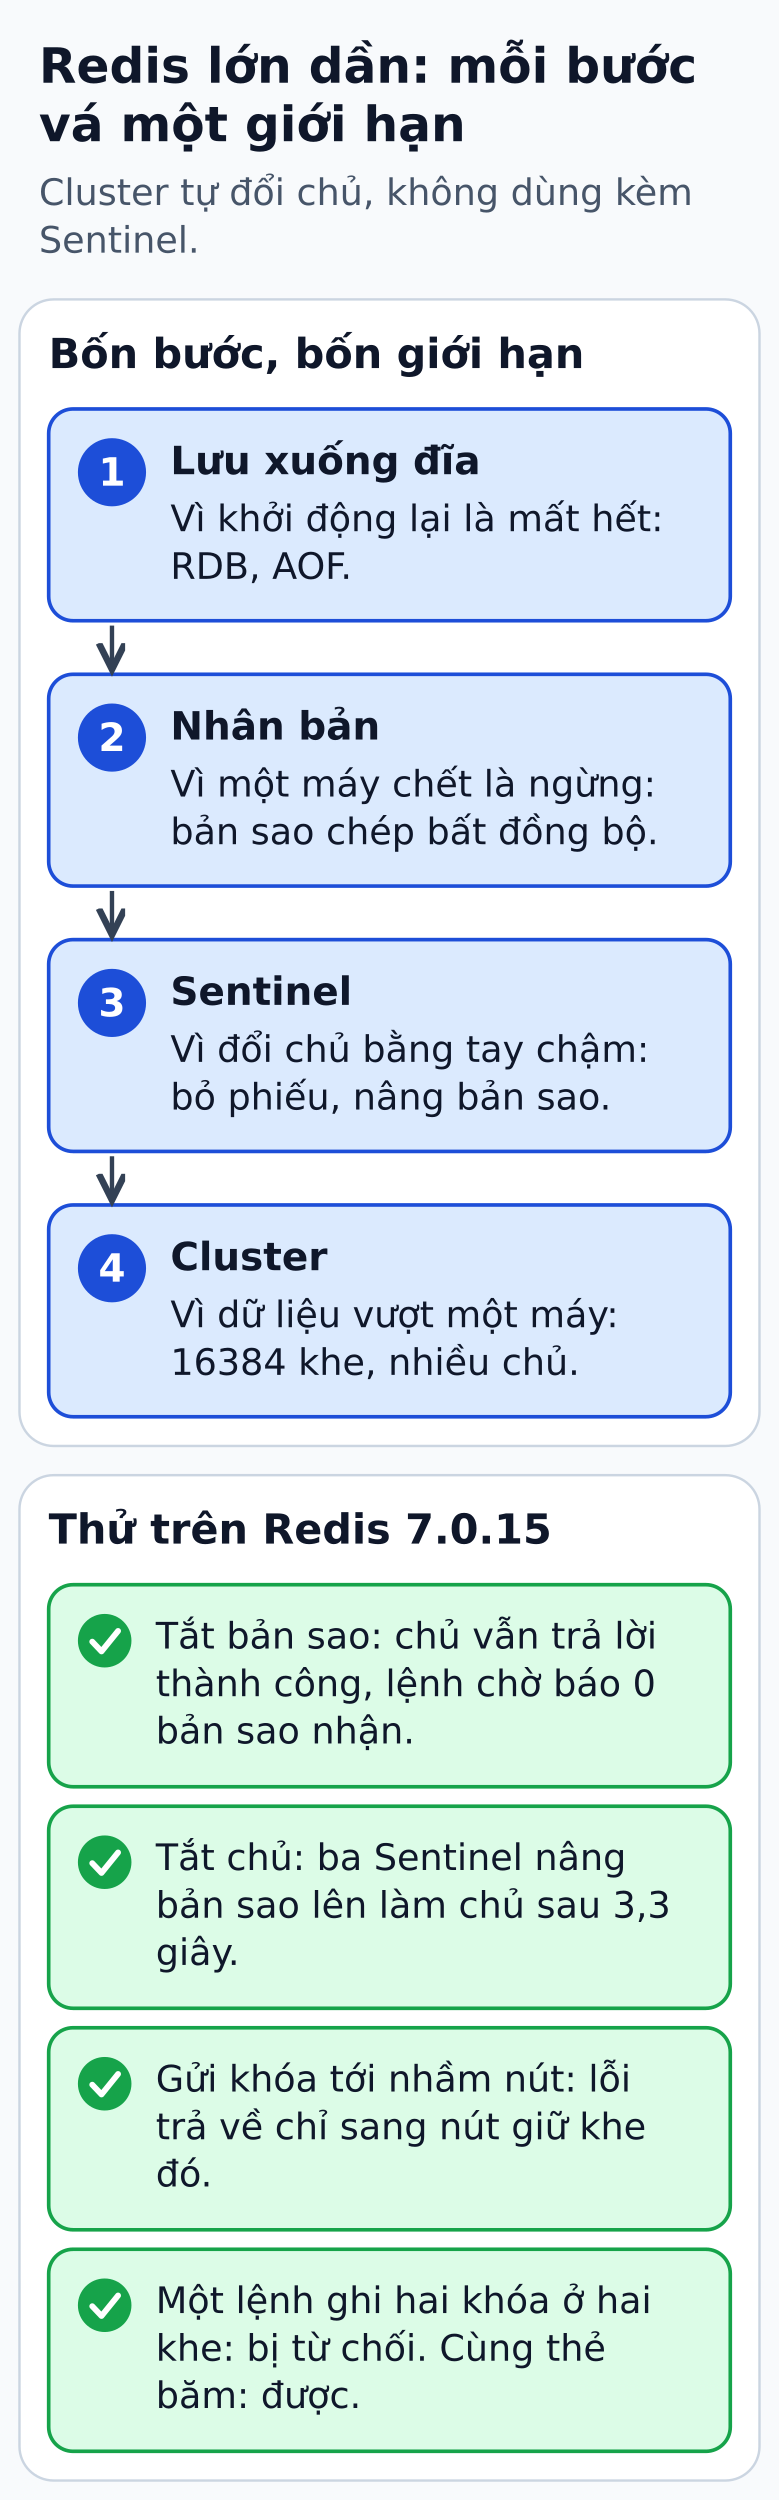
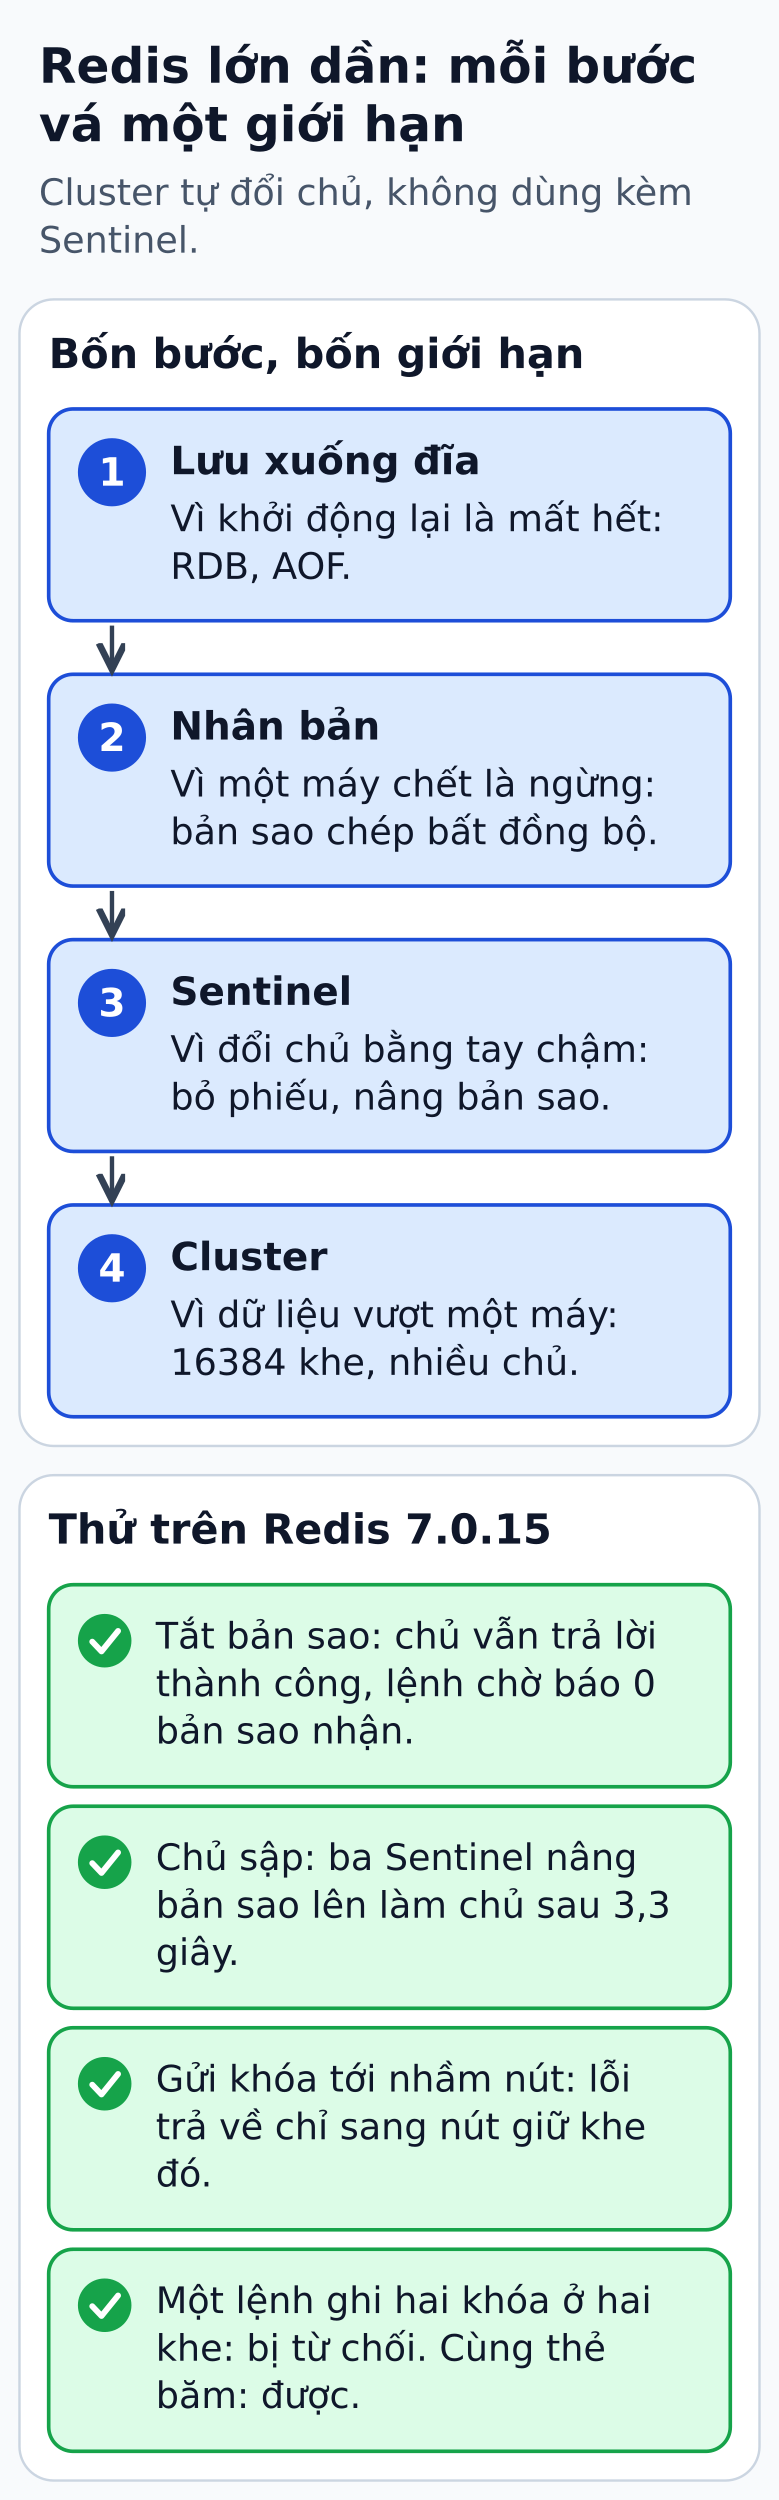
<svg xmlns="http://www.w3.org/2000/svg" width="320" height="1027" viewBox="0 0 320 1027" role="img" aria-labelledby="title desc">
  <defs>
    <marker id="arrow" markerWidth="8" markerHeight="8" refX="6" refY="3" orient="auto">
      <path d="M0,0 L6,3 L0,6" fill="none" stroke="#334155" stroke-width="1.5" />
    </marker>
  </defs>
  <rect width="320" height="1027" fill="#f8fafc" />
  <g font-family="DejaVu Sans, Arial, sans-serif" fill="#0f172a">
    <text x="16" y="34" font-size="20" fill="#0f172a" font-weight="bold" text-anchor="start">Redis lớn dần: mỗi bước</text>
    <text x="16" y="58" font-size="20" fill="#0f172a" font-weight="bold" text-anchor="start">vá một giới hạn</text>
    <text x="16" y="84.2" font-size="15" fill="#475569" font-weight="normal" text-anchor="start">Cluster tự đổi chủ, không dùng kèm</text>
    <text x="16" y="103.8" font-size="15" fill="#475569" font-weight="normal" text-anchor="start">Sentinel.</text>
    <rect x="8" y="123" width="304" height="471" rx="14" fill="#ffffff" stroke="#cbd5e1" stroke-width="1" />
    <text x="20" y="151.2" font-size="17" fill="#0f172a" font-weight="bold" text-anchor="start">Bốn bước, bốn giới hạn</text>
    <rect x="20" y="168" width="280" height="87" rx="10" fill="#dbeafe" stroke="#1d4ed8" stroke-width="1.5" />
    <circle cx="46" cy="194" r="14" fill="#1d4ed8" />
    <text x="46" y="199.5" font-size="16" fill="#ffffff" font-weight="bold" text-anchor="middle">1</text>
    <text x="70" y="194.8" font-size="16" fill="#0f172a" font-weight="bold" text-anchor="start">Lưu xuống đĩa</text>
    <text x="70" y="218.2" font-size="15" fill="#0f172a" font-weight="normal" text-anchor="start">Vì khởi động lại là mất hết:</text>
    <text x="70" y="237.8" font-size="15" fill="#0f172a" font-weight="normal" text-anchor="start">RDB, AOF.</text>
    <rect x="20" y="277" width="280" height="87" rx="10" fill="#dbeafe" stroke="#1d4ed8" stroke-width="1.5" />
    <circle cx="46" cy="303" r="14" fill="#1d4ed8" />
    <text x="46" y="308.5" font-size="16" fill="#ffffff" font-weight="bold" text-anchor="middle">2</text>
    <text x="70" y="303.8" font-size="16" fill="#0f172a" font-weight="bold" text-anchor="start">Nhân bản</text>
    <text x="70" y="327.2" font-size="15" fill="#0f172a" font-weight="normal" text-anchor="start">Vì một máy chết là ngừng:</text>
    <text x="70" y="346.8" font-size="15" fill="#0f172a" font-weight="normal" text-anchor="start">bản sao chép bất đồng bộ.</text>
    <polyline points="46,257 46,275" fill="none" stroke="#334155" stroke-width="1.8" stroke-linejoin="round" marker-end="url(#arrow)" />
    <rect x="20" y="386" width="280" height="87" rx="10" fill="#dbeafe" stroke="#1d4ed8" stroke-width="1.5" />
    <circle cx="46" cy="412" r="14" fill="#1d4ed8" />
    <text x="46" y="417.5" font-size="16" fill="#ffffff" font-weight="bold" text-anchor="middle">3</text>
    <text x="70" y="412.8" font-size="16" fill="#0f172a" font-weight="bold" text-anchor="start">Sentinel</text>
    <text x="70" y="436.2" font-size="15" fill="#0f172a" font-weight="normal" text-anchor="start">Vì đổi chủ bằng tay chậm:</text>
    <text x="70" y="455.8" font-size="15" fill="#0f172a" font-weight="normal" text-anchor="start">bỏ phiếu, nâng bản sao.</text>
    <polyline points="46,366 46,384" fill="none" stroke="#334155" stroke-width="1.8" stroke-linejoin="round" marker-end="url(#arrow)" />
    <rect x="20" y="495" width="280" height="87" rx="10" fill="#dbeafe" stroke="#1d4ed8" stroke-width="1.5" />
    <circle cx="46" cy="521" r="14" fill="#1d4ed8" />
    <text x="46" y="526.5" font-size="16" fill="#ffffff" font-weight="bold" text-anchor="middle">4</text>
    <text x="70" y="521.8" font-size="16" fill="#0f172a" font-weight="bold" text-anchor="start">Cluster</text>
    <text x="70" y="545.2" font-size="15" fill="#0f172a" font-weight="normal" text-anchor="start">Vì dữ liệu vượt một máy:</text>
    <text x="70" y="564.8" font-size="15" fill="#0f172a" font-weight="normal" text-anchor="start">16384 khe, nhiều chủ.</text>
    <polyline points="46,475 46,493" fill="none" stroke="#334155" stroke-width="1.8" stroke-linejoin="round" marker-end="url(#arrow)" />
    <rect x="8" y="606" width="304" height="413" rx="14" fill="#ffffff" stroke="#cbd5e1" stroke-width="1" />
    <text x="20" y="634.1" font-size="17" fill="#0f172a" font-weight="bold" text-anchor="start">Thử trên Redis 7.0.15</text>
    <rect x="20" y="651" width="280" height="83" rx="10" fill="#dcfce7" stroke="#16a34a" stroke-width="1.5" />
    <circle cx="43" cy="674" r="11" fill="#16a34a" />
    <polyline points="37.9,674.4 41.7,678.4 48.5,670" fill="none" stroke="#ffffff" stroke-width="2.4" stroke-linecap="round" stroke-linejoin="round" />
    <text x="64" y="677.2" font-size="15" fill="#0f172a" font-weight="normal" text-anchor="start">Tắt bản sao: chủ vẫn trả lời</text>
    <text x="64" y="696.8" font-size="15" fill="#0f172a" font-weight="normal" text-anchor="start">thành công, lệnh chờ báo 0</text>
    <text x="64" y="716.2" font-size="15" fill="#0f172a" font-weight="normal" text-anchor="start">bản sao nhận.</text>
    <rect x="20" y="742" width="280" height="83" rx="10" fill="#dcfce7" stroke="#16a34a" stroke-width="1.5" />
    <circle cx="43" cy="765" r="11" fill="#16a34a" />
    <polyline points="37.9,765.4 41.7,769.4 48.5,761" fill="none" stroke="#ffffff" stroke-width="2.4" stroke-linecap="round" stroke-linejoin="round" />
-     <text x="64" y="768.2" font-size="15" fill="#0f172a" font-weight="normal" text-anchor="start">Tắt chủ: ba Sentinel nâng</text>
+     <text x="64" y="768.2" font-size="15" fill="#0f172a" font-weight="normal" text-anchor="start">Chủ sập: ba Sentinel nâng</text>
    <text x="64" y="787.8" font-size="15" fill="#0f172a" font-weight="normal" text-anchor="start">bản sao lên làm chủ sau 3,3</text>
    <text x="64" y="807.2" font-size="15" fill="#0f172a" font-weight="normal" text-anchor="start">giây.</text>
    <rect x="20" y="833" width="280" height="83" rx="10" fill="#dcfce7" stroke="#16a34a" stroke-width="1.5" />
    <circle cx="43" cy="856" r="11" fill="#16a34a" />
    <polyline points="37.9,856.4 41.7,860.4 48.5,852" fill="none" stroke="#ffffff" stroke-width="2.4" stroke-linecap="round" stroke-linejoin="round" />
    <text x="64" y="859.2" font-size="15" fill="#0f172a" font-weight="normal" text-anchor="start">Gửi khóa tới nhầm nút: lỗi</text>
    <text x="64" y="878.8" font-size="15" fill="#0f172a" font-weight="normal" text-anchor="start">trả về chỉ sang nút giữ khe</text>
    <text x="64" y="898.2" font-size="15" fill="#0f172a" font-weight="normal" text-anchor="start">đó.</text>
    <rect x="20" y="924" width="280" height="83" rx="10" fill="#dcfce7" stroke="#16a34a" stroke-width="1.5" />
    <circle cx="43" cy="947" r="11" fill="#16a34a" />
    <polyline points="37.9,947.4 41.7,951.4 48.5,943" fill="none" stroke="#ffffff" stroke-width="2.4" stroke-linecap="round" stroke-linejoin="round" />
    <text x="64" y="950.2" font-size="15" fill="#0f172a" font-weight="normal" text-anchor="start">Một lệnh ghi hai khóa ở hai</text>
    <text x="64" y="969.8" font-size="15" fill="#0f172a" font-weight="normal" text-anchor="start">khe: bị từ chối. Cùng thẻ</text>
    <text x="64" y="989.2" font-size="15" fill="#0f172a" font-weight="normal" text-anchor="start">băm: được.</text>
  </g>
</svg>
